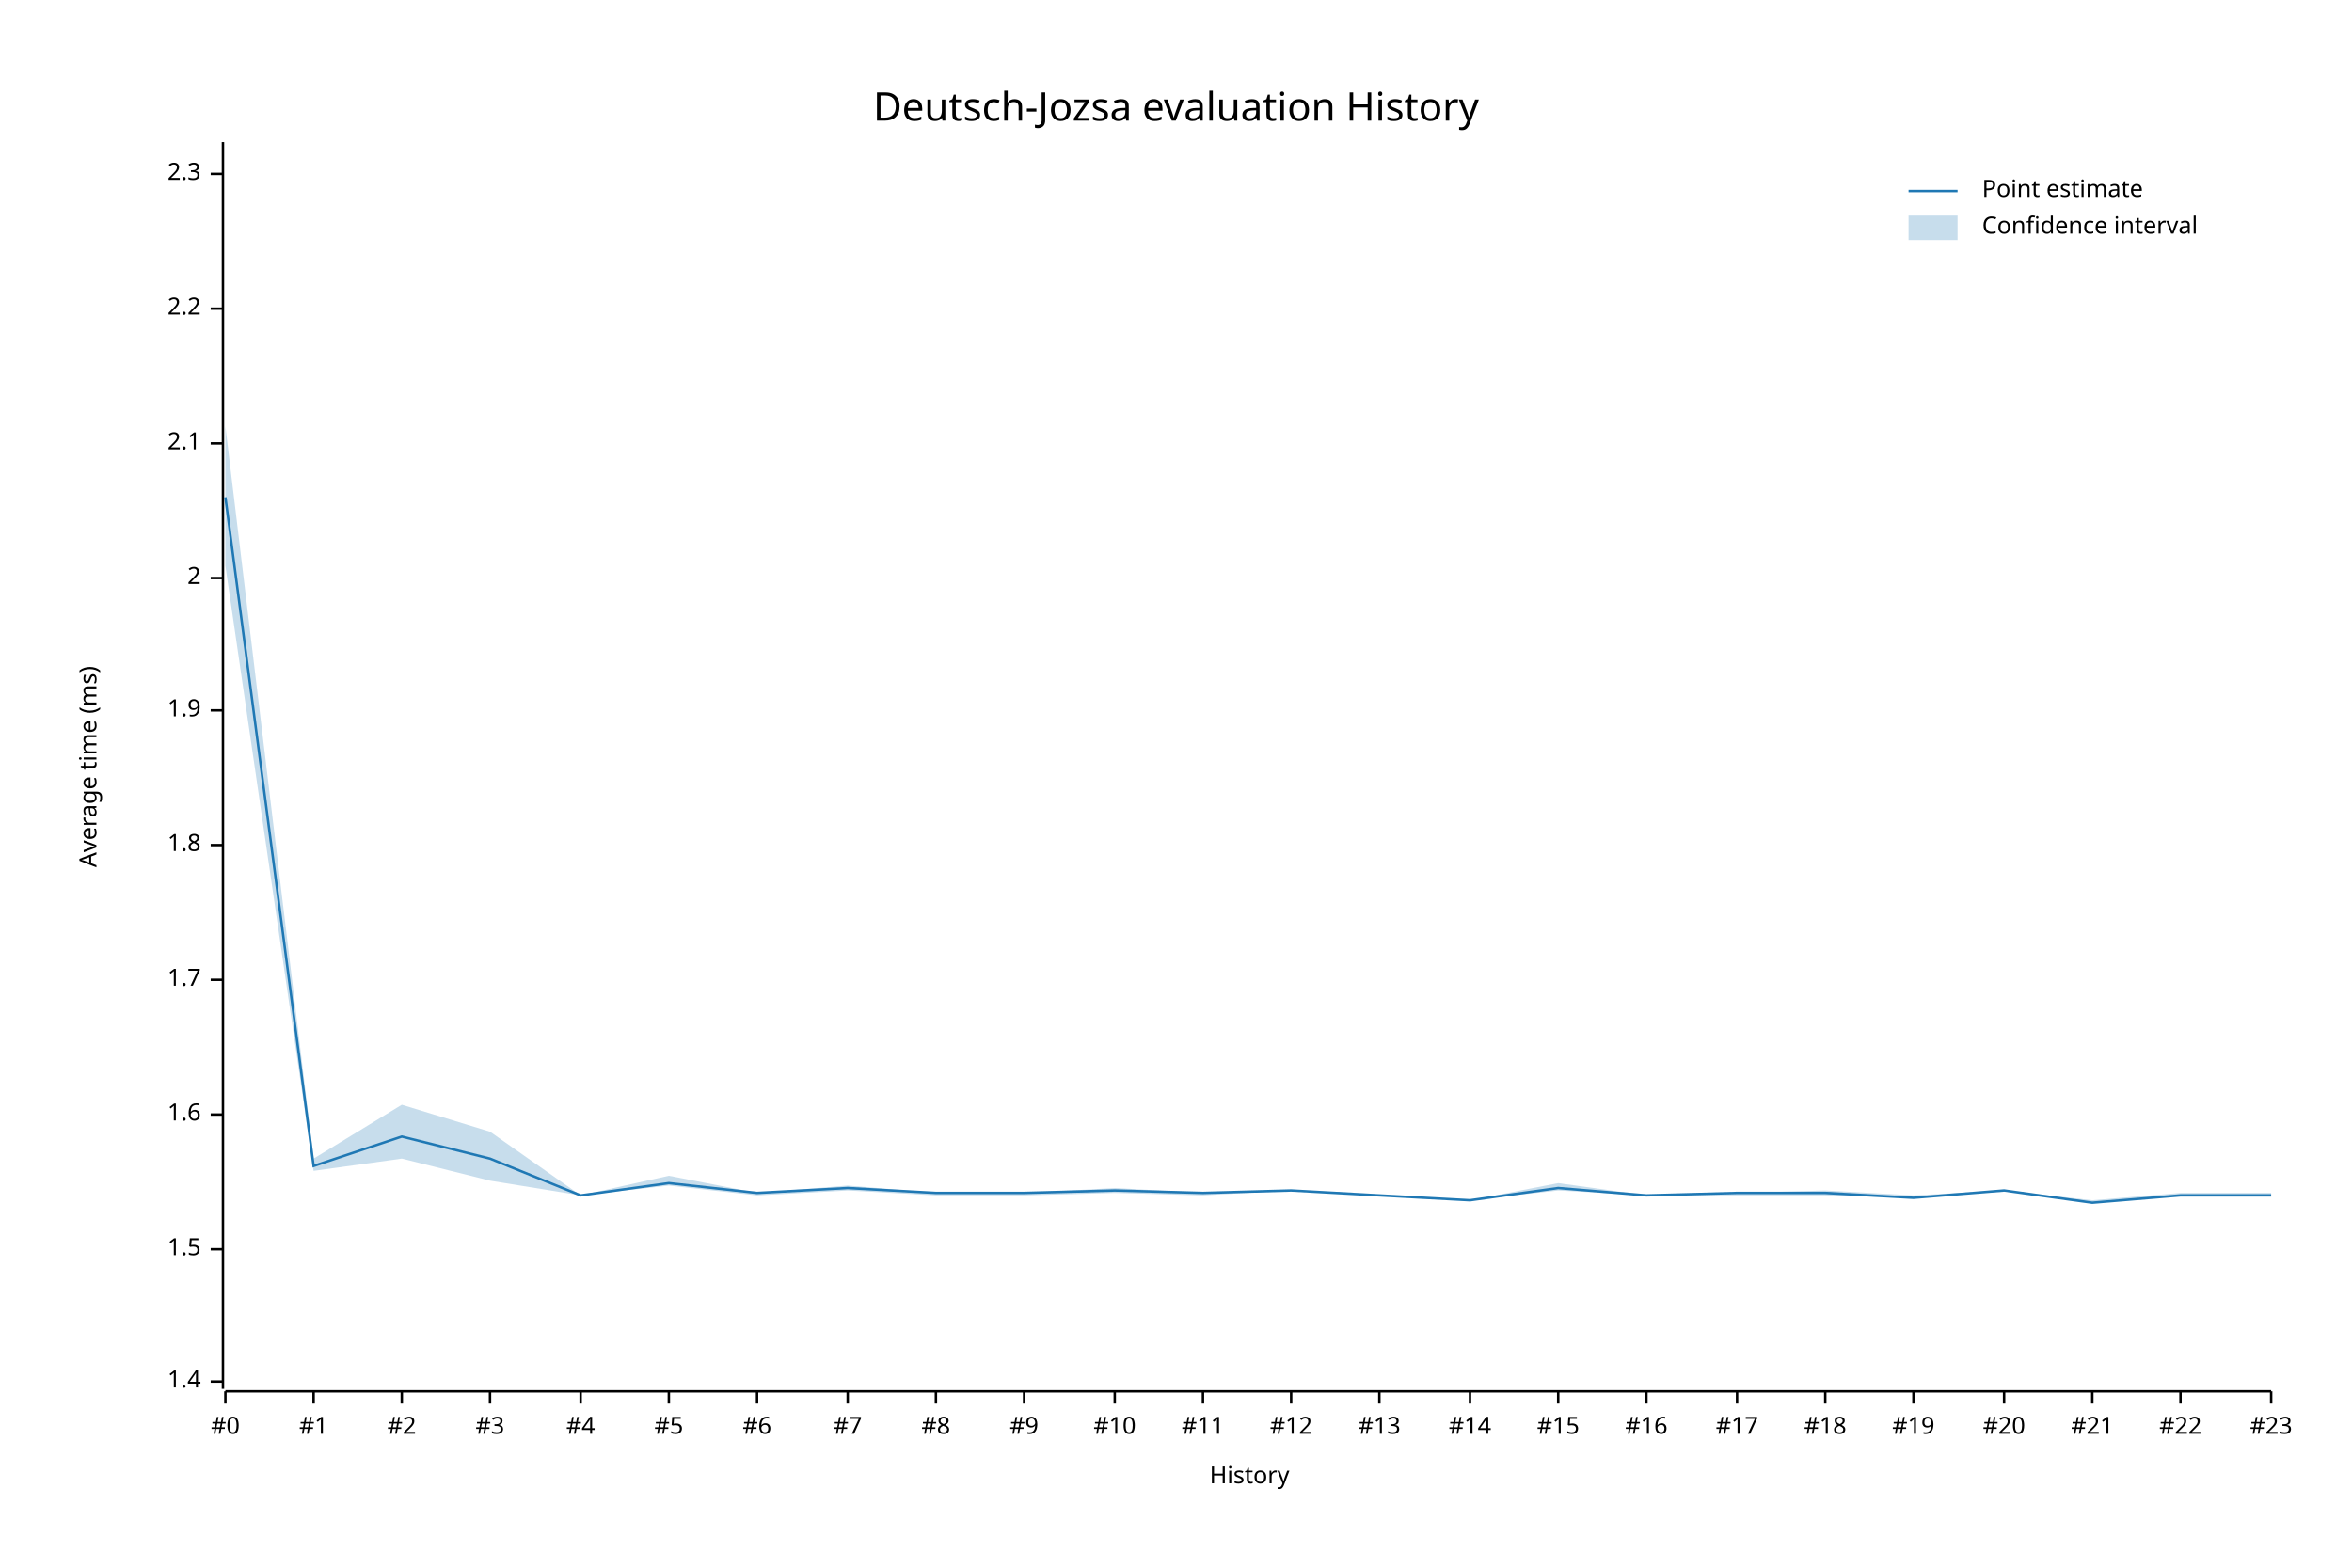
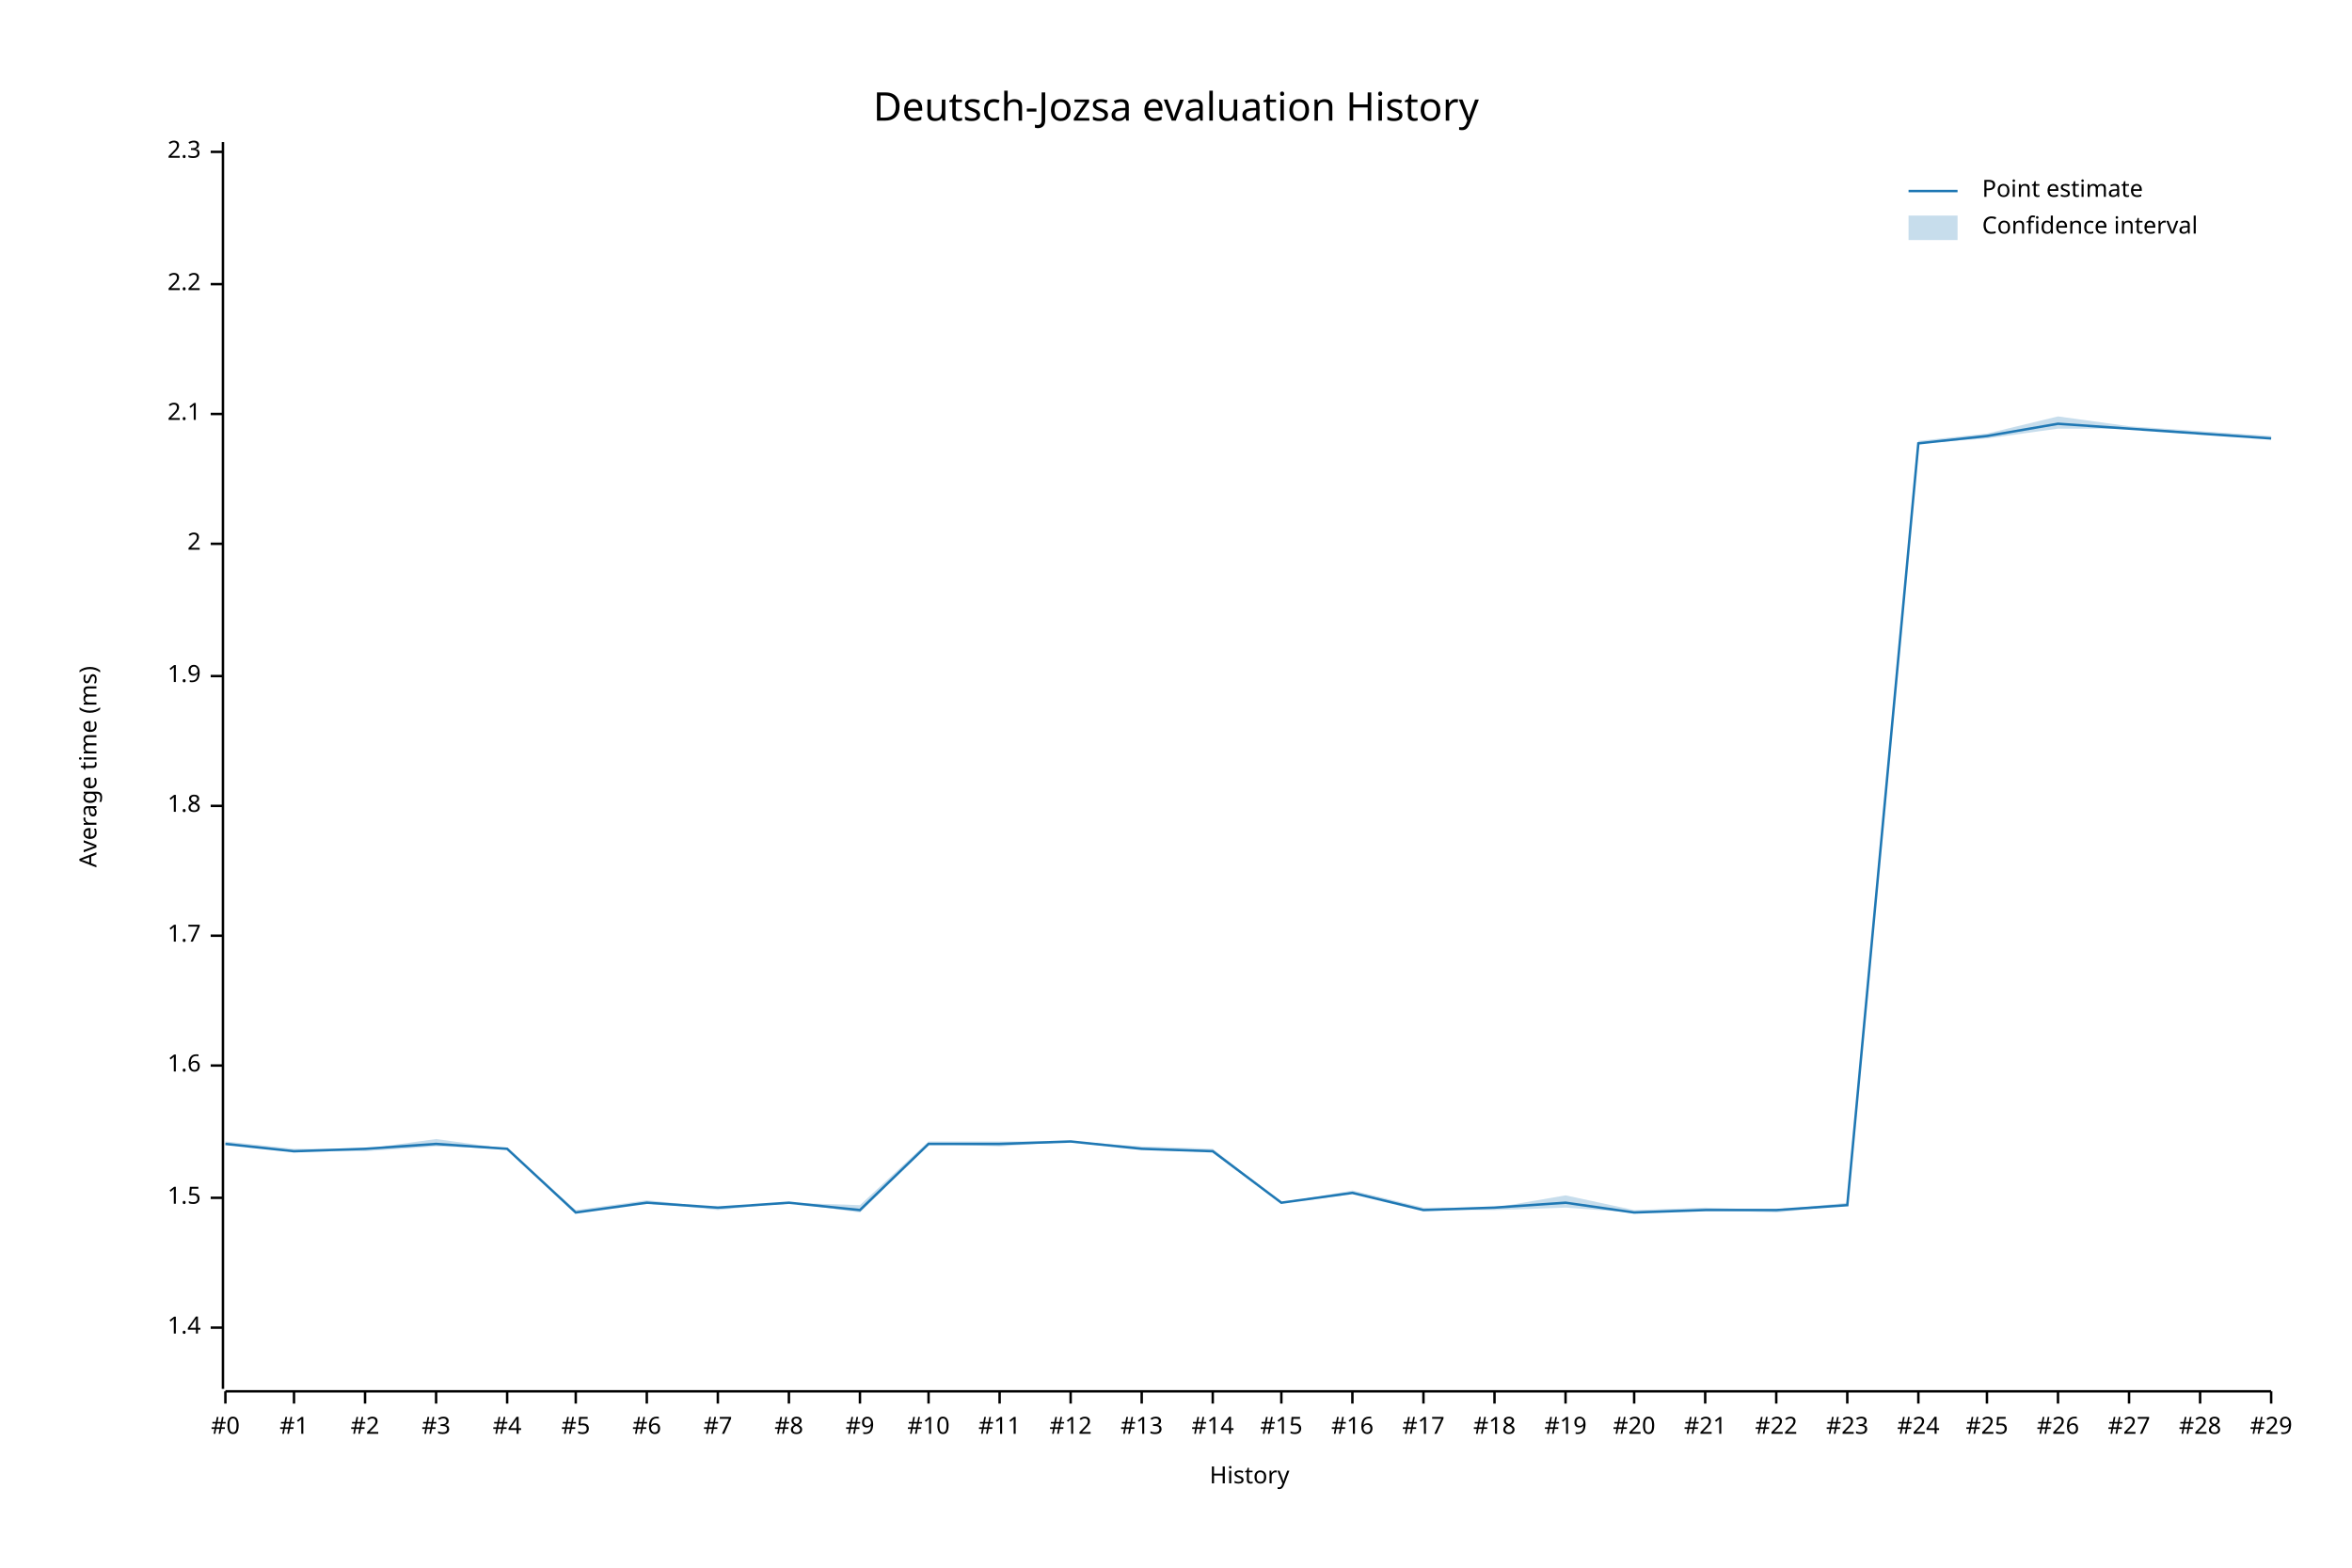
<svg xmlns="http://www.w3.org/2000/svg" width="960" height="640" viewBox="0 0 960 640">
  <text x="480" y="37" dy="0.76em" text-anchor="middle" font-family="sans-serif" font-size="16.129" opacity="1" fill="#000000">
Deutsch-Jozsa evaluation History
</text>
  <text x="32" y="313" dy="0.76em" text-anchor="middle" font-family="sans-serif" font-size="9.677" opacity="1" fill="#000000" transform="rotate(270, 32, 313)">
Average time (ms)
</text>
  <text x="510" y="608" dy="-0.5ex" text-anchor="middle" font-family="sans-serif" font-size="9.677" opacity="1" fill="#000000">
History
</text>
  <polyline fill="none" opacity="1" stroke="#000000" stroke-width="1" points="91,58 91,567 " />
-   <text x="82" y="564" dy="0.5ex" text-anchor="end" font-family="sans-serif" font-size="9.677" opacity="1" fill="#000000">
+   <text x="82" y="542" dy="0.5ex" text-anchor="end" font-family="sans-serif" font-size="9.677" opacity="1" fill="#000000">
1.4
</text>
-   <polyline fill="none" opacity="1" stroke="#000000" stroke-width="1" points="86,564 91,564 " />
-   <text x="82" y="510" dy="0.5ex" text-anchor="end" font-family="sans-serif" font-size="9.677" opacity="1" fill="#000000">
+   <polyline fill="none" opacity="1" stroke="#000000" stroke-width="1" points="86,542 91,542 " />
+   <text x="82" y="489" dy="0.5ex" text-anchor="end" font-family="sans-serif" font-size="9.677" opacity="1" fill="#000000">
1.5
</text>
-   <polyline fill="none" opacity="1" stroke="#000000" stroke-width="1" points="86,510 91,510 " />
-   <text x="82" y="455" dy="0.5ex" text-anchor="end" font-family="sans-serif" font-size="9.677" opacity="1" fill="#000000">
+   <polyline fill="none" opacity="1" stroke="#000000" stroke-width="1" points="86,489 91,489 " />
+   <text x="82" y="435" dy="0.5ex" text-anchor="end" font-family="sans-serif" font-size="9.677" opacity="1" fill="#000000">
1.6
</text>
-   <polyline fill="none" opacity="1" stroke="#000000" stroke-width="1" points="86,455 91,455 " />
-   <text x="82" y="400" dy="0.5ex" text-anchor="end" font-family="sans-serif" font-size="9.677" opacity="1" fill="#000000">
+   <polyline fill="none" opacity="1" stroke="#000000" stroke-width="1" points="86,435 91,435 " />
+   <text x="82" y="382" dy="0.5ex" text-anchor="end" font-family="sans-serif" font-size="9.677" opacity="1" fill="#000000">
1.7
</text>
-   <polyline fill="none" opacity="1" stroke="#000000" stroke-width="1" points="86,400 91,400 " />
-   <text x="82" y="345" dy="0.5ex" text-anchor="end" font-family="sans-serif" font-size="9.677" opacity="1" fill="#000000">
+   <polyline fill="none" opacity="1" stroke="#000000" stroke-width="1" points="86,382 91,382 " />
+   <text x="82" y="329" dy="0.5ex" text-anchor="end" font-family="sans-serif" font-size="9.677" opacity="1" fill="#000000">
1.8
</text>
-   <polyline fill="none" opacity="1" stroke="#000000" stroke-width="1" points="86,345 91,345 " />
-   <text x="82" y="290" dy="0.5ex" text-anchor="end" font-family="sans-serif" font-size="9.677" opacity="1" fill="#000000">
+   <polyline fill="none" opacity="1" stroke="#000000" stroke-width="1" points="86,329 91,329 " />
+   <text x="82" y="276" dy="0.5ex" text-anchor="end" font-family="sans-serif" font-size="9.677" opacity="1" fill="#000000">
1.9
</text>
-   <polyline fill="none" opacity="1" stroke="#000000" stroke-width="1" points="86,290 91,290 " />
-   <text x="82" y="236" dy="0.5ex" text-anchor="end" font-family="sans-serif" font-size="9.677" opacity="1" fill="#000000">
+   <polyline fill="none" opacity="1" stroke="#000000" stroke-width="1" points="86,276 91,276 " />
+   <text x="82" y="222" dy="0.5ex" text-anchor="end" font-family="sans-serif" font-size="9.677" opacity="1" fill="#000000">
2
</text>
-   <polyline fill="none" opacity="1" stroke="#000000" stroke-width="1" points="86,236 91,236 " />
-   <text x="82" y="181" dy="0.5ex" text-anchor="end" font-family="sans-serif" font-size="9.677" opacity="1" fill="#000000">
+   <polyline fill="none" opacity="1" stroke="#000000" stroke-width="1" points="86,222 91,222 " />
+   <text x="82" y="169" dy="0.5ex" text-anchor="end" font-family="sans-serif" font-size="9.677" opacity="1" fill="#000000">
2.1
</text>
-   <polyline fill="none" opacity="1" stroke="#000000" stroke-width="1" points="86,181 91,181 " />
-   <text x="82" y="126" dy="0.5ex" text-anchor="end" font-family="sans-serif" font-size="9.677" opacity="1" fill="#000000">
+   <polyline fill="none" opacity="1" stroke="#000000" stroke-width="1" points="86,169 91,169 " />
+   <text x="82" y="116" dy="0.5ex" text-anchor="end" font-family="sans-serif" font-size="9.677" opacity="1" fill="#000000">
2.2
</text>
-   <polyline fill="none" opacity="1" stroke="#000000" stroke-width="1" points="86,126 91,126 " />
-   <text x="82" y="71" dy="0.5ex" text-anchor="end" font-family="sans-serif" font-size="9.677" opacity="1" fill="#000000">
+   <polyline fill="none" opacity="1" stroke="#000000" stroke-width="1" points="86,116 91,116 " />
+   <text x="82" y="62" dy="0.5ex" text-anchor="end" font-family="sans-serif" font-size="9.677" opacity="1" fill="#000000">
2.3
</text>
-   <polyline fill="none" opacity="1" stroke="#000000" stroke-width="1" points="86,71 91,71 " />
+   <polyline fill="none" opacity="1" stroke="#000000" stroke-width="1" points="86,62 91,62 " />
  <polyline fill="none" opacity="1" stroke="#000000" stroke-width="1" points="92,568 927,568 " />
  <text x="92" y="578" dy="0.76em" text-anchor="middle" font-family="sans-serif" font-size="9.677" opacity="1" fill="#000000">
#0
</text>
  <polyline fill="none" opacity="1" stroke="#000000" stroke-width="1" points="92,568 92,573 " />
-   <text x="128" y="578" dy="0.76em" text-anchor="middle" font-family="sans-serif" font-size="9.677" opacity="1" fill="#000000">
+   <text x="120" y="578" dy="0.76em" text-anchor="middle" font-family="sans-serif" font-size="9.677" opacity="1" fill="#000000">
#1
</text>
-   <polyline fill="none" opacity="1" stroke="#000000" stroke-width="1" points="128,568 128,573 " />
-   <text x="164" y="578" dy="0.76em" text-anchor="middle" font-family="sans-serif" font-size="9.677" opacity="1" fill="#000000">
+   <polyline fill="none" opacity="1" stroke="#000000" stroke-width="1" points="120,568 120,573 " />
+   <text x="149" y="578" dy="0.76em" text-anchor="middle" font-family="sans-serif" font-size="9.677" opacity="1" fill="#000000">
#2
</text>
-   <polyline fill="none" opacity="1" stroke="#000000" stroke-width="1" points="164,568 164,573 " />
-   <text x="200" y="578" dy="0.76em" text-anchor="middle" font-family="sans-serif" font-size="9.677" opacity="1" fill="#000000">
+   <polyline fill="none" opacity="1" stroke="#000000" stroke-width="1" points="149,568 149,573 " />
+   <text x="178" y="578" dy="0.76em" text-anchor="middle" font-family="sans-serif" font-size="9.677" opacity="1" fill="#000000">
#3
</text>
-   <polyline fill="none" opacity="1" stroke="#000000" stroke-width="1" points="200,568 200,573 " />
-   <text x="237" y="578" dy="0.76em" text-anchor="middle" font-family="sans-serif" font-size="9.677" opacity="1" fill="#000000">
+   <polyline fill="none" opacity="1" stroke="#000000" stroke-width="1" points="178,568 178,573 " />
+   <text x="207" y="578" dy="0.76em" text-anchor="middle" font-family="sans-serif" font-size="9.677" opacity="1" fill="#000000">
#4
</text>
-   <polyline fill="none" opacity="1" stroke="#000000" stroke-width="1" points="237,568 237,573 " />
-   <text x="273" y="578" dy="0.76em" text-anchor="middle" font-family="sans-serif" font-size="9.677" opacity="1" fill="#000000">
+   <polyline fill="none" opacity="1" stroke="#000000" stroke-width="1" points="207,568 207,573 " />
+   <text x="235" y="578" dy="0.76em" text-anchor="middle" font-family="sans-serif" font-size="9.677" opacity="1" fill="#000000">
#5
</text>
-   <polyline fill="none" opacity="1" stroke="#000000" stroke-width="1" points="273,568 273,573 " />
-   <text x="309" y="578" dy="0.76em" text-anchor="middle" font-family="sans-serif" font-size="9.677" opacity="1" fill="#000000">
+   <polyline fill="none" opacity="1" stroke="#000000" stroke-width="1" points="235,568 235,573 " />
+   <text x="264" y="578" dy="0.76em" text-anchor="middle" font-family="sans-serif" font-size="9.677" opacity="1" fill="#000000">
#6
</text>
-   <polyline fill="none" opacity="1" stroke="#000000" stroke-width="1" points="309,568 309,573 " />
-   <text x="346" y="578" dy="0.76em" text-anchor="middle" font-family="sans-serif" font-size="9.677" opacity="1" fill="#000000">
+   <polyline fill="none" opacity="1" stroke="#000000" stroke-width="1" points="264,568 264,573 " />
+   <text x="293" y="578" dy="0.76em" text-anchor="middle" font-family="sans-serif" font-size="9.677" opacity="1" fill="#000000">
#7
</text>
-   <polyline fill="none" opacity="1" stroke="#000000" stroke-width="1" points="346,568 346,573 " />
-   <text x="382" y="578" dy="0.76em" text-anchor="middle" font-family="sans-serif" font-size="9.677" opacity="1" fill="#000000">
+   <polyline fill="none" opacity="1" stroke="#000000" stroke-width="1" points="293,568 293,573 " />
+   <text x="322" y="578" dy="0.76em" text-anchor="middle" font-family="sans-serif" font-size="9.677" opacity="1" fill="#000000">
#8
</text>
-   <polyline fill="none" opacity="1" stroke="#000000" stroke-width="1" points="382,568 382,573 " />
-   <text x="418" y="578" dy="0.76em" text-anchor="middle" font-family="sans-serif" font-size="9.677" opacity="1" fill="#000000">
+   <polyline fill="none" opacity="1" stroke="#000000" stroke-width="1" points="322,568 322,573 " />
+   <text x="351" y="578" dy="0.76em" text-anchor="middle" font-family="sans-serif" font-size="9.677" opacity="1" fill="#000000">
#9
</text>
-   <polyline fill="none" opacity="1" stroke="#000000" stroke-width="1" points="418,568 418,573 " />
-   <text x="455" y="578" dy="0.76em" text-anchor="middle" font-family="sans-serif" font-size="9.677" opacity="1" fill="#000000">
+   <polyline fill="none" opacity="1" stroke="#000000" stroke-width="1" points="351,568 351,573 " />
+   <text x="379" y="578" dy="0.76em" text-anchor="middle" font-family="sans-serif" font-size="9.677" opacity="1" fill="#000000">
#10
</text>
-   <polyline fill="none" opacity="1" stroke="#000000" stroke-width="1" points="455,568 455,573 " />
-   <text x="491" y="578" dy="0.76em" text-anchor="middle" font-family="sans-serif" font-size="9.677" opacity="1" fill="#000000">
+   <polyline fill="none" opacity="1" stroke="#000000" stroke-width="1" points="379,568 379,573 " />
+   <text x="408" y="578" dy="0.76em" text-anchor="middle" font-family="sans-serif" font-size="9.677" opacity="1" fill="#000000">
#11
</text>
-   <polyline fill="none" opacity="1" stroke="#000000" stroke-width="1" points="491,568 491,573 " />
-   <text x="527" y="578" dy="0.76em" text-anchor="middle" font-family="sans-serif" font-size="9.677" opacity="1" fill="#000000">
+   <polyline fill="none" opacity="1" stroke="#000000" stroke-width="1" points="408,568 408,573 " />
+   <text x="437" y="578" dy="0.76em" text-anchor="middle" font-family="sans-serif" font-size="9.677" opacity="1" fill="#000000">
#12
</text>
-   <polyline fill="none" opacity="1" stroke="#000000" stroke-width="1" points="527,568 527,573 " />
-   <text x="563" y="578" dy="0.76em" text-anchor="middle" font-family="sans-serif" font-size="9.677" opacity="1" fill="#000000">
+   <polyline fill="none" opacity="1" stroke="#000000" stroke-width="1" points="437,568 437,573 " />
+   <text x="466" y="578" dy="0.76em" text-anchor="middle" font-family="sans-serif" font-size="9.677" opacity="1" fill="#000000">
#13
</text>
-   <polyline fill="none" opacity="1" stroke="#000000" stroke-width="1" points="563,568 563,573 " />
-   <text x="600" y="578" dy="0.76em" text-anchor="middle" font-family="sans-serif" font-size="9.677" opacity="1" fill="#000000">
+   <polyline fill="none" opacity="1" stroke="#000000" stroke-width="1" points="466,568 466,573 " />
+   <text x="495" y="578" dy="0.76em" text-anchor="middle" font-family="sans-serif" font-size="9.677" opacity="1" fill="#000000">
#14
</text>
-   <polyline fill="none" opacity="1" stroke="#000000" stroke-width="1" points="600,568 600,573 " />
-   <text x="636" y="578" dy="0.76em" text-anchor="middle" font-family="sans-serif" font-size="9.677" opacity="1" fill="#000000">
+   <polyline fill="none" opacity="1" stroke="#000000" stroke-width="1" points="495,568 495,573 " />
+   <text x="523" y="578" dy="0.76em" text-anchor="middle" font-family="sans-serif" font-size="9.677" opacity="1" fill="#000000">
#15
</text>
-   <polyline fill="none" opacity="1" stroke="#000000" stroke-width="1" points="636,568 636,573 " />
-   <text x="672" y="578" dy="0.76em" text-anchor="middle" font-family="sans-serif" font-size="9.677" opacity="1" fill="#000000">
+   <polyline fill="none" opacity="1" stroke="#000000" stroke-width="1" points="523,568 523,573 " />
+   <text x="552" y="578" dy="0.76em" text-anchor="middle" font-family="sans-serif" font-size="9.677" opacity="1" fill="#000000">
#16
</text>
-   <polyline fill="none" opacity="1" stroke="#000000" stroke-width="1" points="672,568 672,573 " />
-   <text x="709" y="578" dy="0.76em" text-anchor="middle" font-family="sans-serif" font-size="9.677" opacity="1" fill="#000000">
+   <polyline fill="none" opacity="1" stroke="#000000" stroke-width="1" points="552,568 552,573 " />
+   <text x="581" y="578" dy="0.76em" text-anchor="middle" font-family="sans-serif" font-size="9.677" opacity="1" fill="#000000">
#17
</text>
-   <polyline fill="none" opacity="1" stroke="#000000" stroke-width="1" points="709,568 709,573 " />
-   <text x="745" y="578" dy="0.76em" text-anchor="middle" font-family="sans-serif" font-size="9.677" opacity="1" fill="#000000">
+   <polyline fill="none" opacity="1" stroke="#000000" stroke-width="1" points="581,568 581,573 " />
+   <text x="610" y="578" dy="0.76em" text-anchor="middle" font-family="sans-serif" font-size="9.677" opacity="1" fill="#000000">
#18
</text>
-   <polyline fill="none" opacity="1" stroke="#000000" stroke-width="1" points="745,568 745,573 " />
-   <text x="781" y="578" dy="0.76em" text-anchor="middle" font-family="sans-serif" font-size="9.677" opacity="1" fill="#000000">
+   <polyline fill="none" opacity="1" stroke="#000000" stroke-width="1" points="610,568 610,573 " />
+   <text x="639" y="578" dy="0.76em" text-anchor="middle" font-family="sans-serif" font-size="9.677" opacity="1" fill="#000000">
#19
</text>
-   <polyline fill="none" opacity="1" stroke="#000000" stroke-width="1" points="781,568 781,573 " />
-   <text x="818" y="578" dy="0.76em" text-anchor="middle" font-family="sans-serif" font-size="9.677" opacity="1" fill="#000000">
+   <polyline fill="none" opacity="1" stroke="#000000" stroke-width="1" points="639,568 639,573 " />
+   <text x="667" y="578" dy="0.76em" text-anchor="middle" font-family="sans-serif" font-size="9.677" opacity="1" fill="#000000">
#20
</text>
-   <polyline fill="none" opacity="1" stroke="#000000" stroke-width="1" points="818,568 818,573 " />
-   <text x="854" y="578" dy="0.76em" text-anchor="middle" font-family="sans-serif" font-size="9.677" opacity="1" fill="#000000">
+   <polyline fill="none" opacity="1" stroke="#000000" stroke-width="1" points="667,568 667,573 " />
+   <text x="696" y="578" dy="0.76em" text-anchor="middle" font-family="sans-serif" font-size="9.677" opacity="1" fill="#000000">
#21
</text>
-   <polyline fill="none" opacity="1" stroke="#000000" stroke-width="1" points="854,568 854,573 " />
-   <text x="890" y="578" dy="0.76em" text-anchor="middle" font-family="sans-serif" font-size="9.677" opacity="1" fill="#000000">
+   <polyline fill="none" opacity="1" stroke="#000000" stroke-width="1" points="696,568 696,573 " />
+   <text x="725" y="578" dy="0.76em" text-anchor="middle" font-family="sans-serif" font-size="9.677" opacity="1" fill="#000000">
#22
</text>
-   <polyline fill="none" opacity="1" stroke="#000000" stroke-width="1" points="890,568 890,573 " />
-   <text x="927" y="578" dy="0.76em" text-anchor="middle" font-family="sans-serif" font-size="9.677" opacity="1" fill="#000000">
+   <polyline fill="none" opacity="1" stroke="#000000" stroke-width="1" points="725,568 725,573 " />
+   <text x="754" y="578" dy="0.76em" text-anchor="middle" font-family="sans-serif" font-size="9.677" opacity="1" fill="#000000">
#23
</text>
+   <polyline fill="none" opacity="1" stroke="#000000" stroke-width="1" points="754,568 754,573 " />
+   <text x="783" y="578" dy="0.76em" text-anchor="middle" font-family="sans-serif" font-size="9.677" opacity="1" fill="#000000">
+ #24
+ </text>
+   <polyline fill="none" opacity="1" stroke="#000000" stroke-width="1" points="783,568 783,573 " />
+   <text x="811" y="578" dy="0.76em" text-anchor="middle" font-family="sans-serif" font-size="9.677" opacity="1" fill="#000000">
+ #25
+ </text>
+   <polyline fill="none" opacity="1" stroke="#000000" stroke-width="1" points="811,568 811,573 " />
+   <text x="840" y="578" dy="0.76em" text-anchor="middle" font-family="sans-serif" font-size="9.677" opacity="1" fill="#000000">
+ #26
+ </text>
+   <polyline fill="none" opacity="1" stroke="#000000" stroke-width="1" points="840,568 840,573 " />
+   <text x="869" y="578" dy="0.76em" text-anchor="middle" font-family="sans-serif" font-size="9.677" opacity="1" fill="#000000">
+ #27
+ </text>
+   <polyline fill="none" opacity="1" stroke="#000000" stroke-width="1" points="869,568 869,573 " />
+   <text x="898" y="578" dy="0.76em" text-anchor="middle" font-family="sans-serif" font-size="9.677" opacity="1" fill="#000000">
+ #28
+ </text>
+   <polyline fill="none" opacity="1" stroke="#000000" stroke-width="1" points="898,568 898,573 " />
+   <text x="927" y="578" dy="0.76em" text-anchor="middle" font-family="sans-serif" font-size="9.677" opacity="1" fill="#000000">
+ #29
+ </text>
  <polyline fill="none" opacity="1" stroke="#000000" stroke-width="1" points="927,568 927,573 " />
-   <polyline fill="none" opacity="1" stroke="#1F78B4" stroke-width="1" points="92,203 128,476 164,464 200,473 237,488 273,483 309,487 346,485 382,487 418,487 455,486 491,487 527,486 563,488 600,490 636,485 672,488 709,487 745,487 781,489 818,486 854,491 890,488 927,488 " />
-   <polygon opacity="0.25" fill="#1F78B4" points="92,174 128,473 164,451 200,462 237,488 273,480 309,487 346,484 382,487 418,487 455,485 491,487 527,486 563,488 600,490 636,483 672,488 709,487 745,486 781,488 818,486 854,490 890,487 927,487 927,488 890,488 854,491 818,486 781,489 745,488 709,488 672,488 636,486 600,490 563,488 527,486 491,488 455,487 418,488 382,488 346,486 309,488 273,484 237,488 200,482 164,473 128,478 92,231 " />
+   <polyline fill="none" opacity="1" stroke="#1F78B4" stroke-width="1" points="92,467 120,470 149,469 178,467 207,469 235,495 264,491 293,493 322,491 351,494 379,467 408,467 437,466 466,469 495,470 523,491 552,487 581,494 610,493 639,491 667,495 696,494 725,494 754,492 783,181 811,178 840,173 869,175 898,177 927,179 " />
+   <polygon opacity="0.25" fill="#1F78B4" points="92,466 120,469 149,469 178,465 207,469 235,494 264,490 293,493 322,491 351,492 379,466 408,466 437,466 466,468 495,469 523,491 552,486 581,493 610,493 639,488 667,494 696,493 725,494 754,491 783,180 811,177 840,170 869,174 898,176 927,178 927,179 898,177 869,175 840,175 811,179 783,181 754,492 725,495 696,494 667,495 639,493 610,494 581,494 552,487 523,491 495,470 466,469 437,466 408,468 379,467 351,495 322,491 293,494 264,491 235,495 207,469 178,468 149,470 120,470 92,467 " />
  <text x="809" y="73" dy="0.76em" text-anchor="start" font-family="sans-serif" font-size="9.677" opacity="1" fill="#000000">
Point estimate
</text>
  <text x="809" y="88" dy="0.76em" text-anchor="start" font-family="sans-serif" font-size="9.677" opacity="1" fill="#000000">
Confidence interval
</text>
  <polyline fill="none" opacity="1" stroke="#1F78B4" stroke-width="1" points="779,78 799,78 " />
  <rect x="779" y="88" width="20" height="10" opacity="0.25" fill="#1F78B4" stroke="none" />
</svg>
